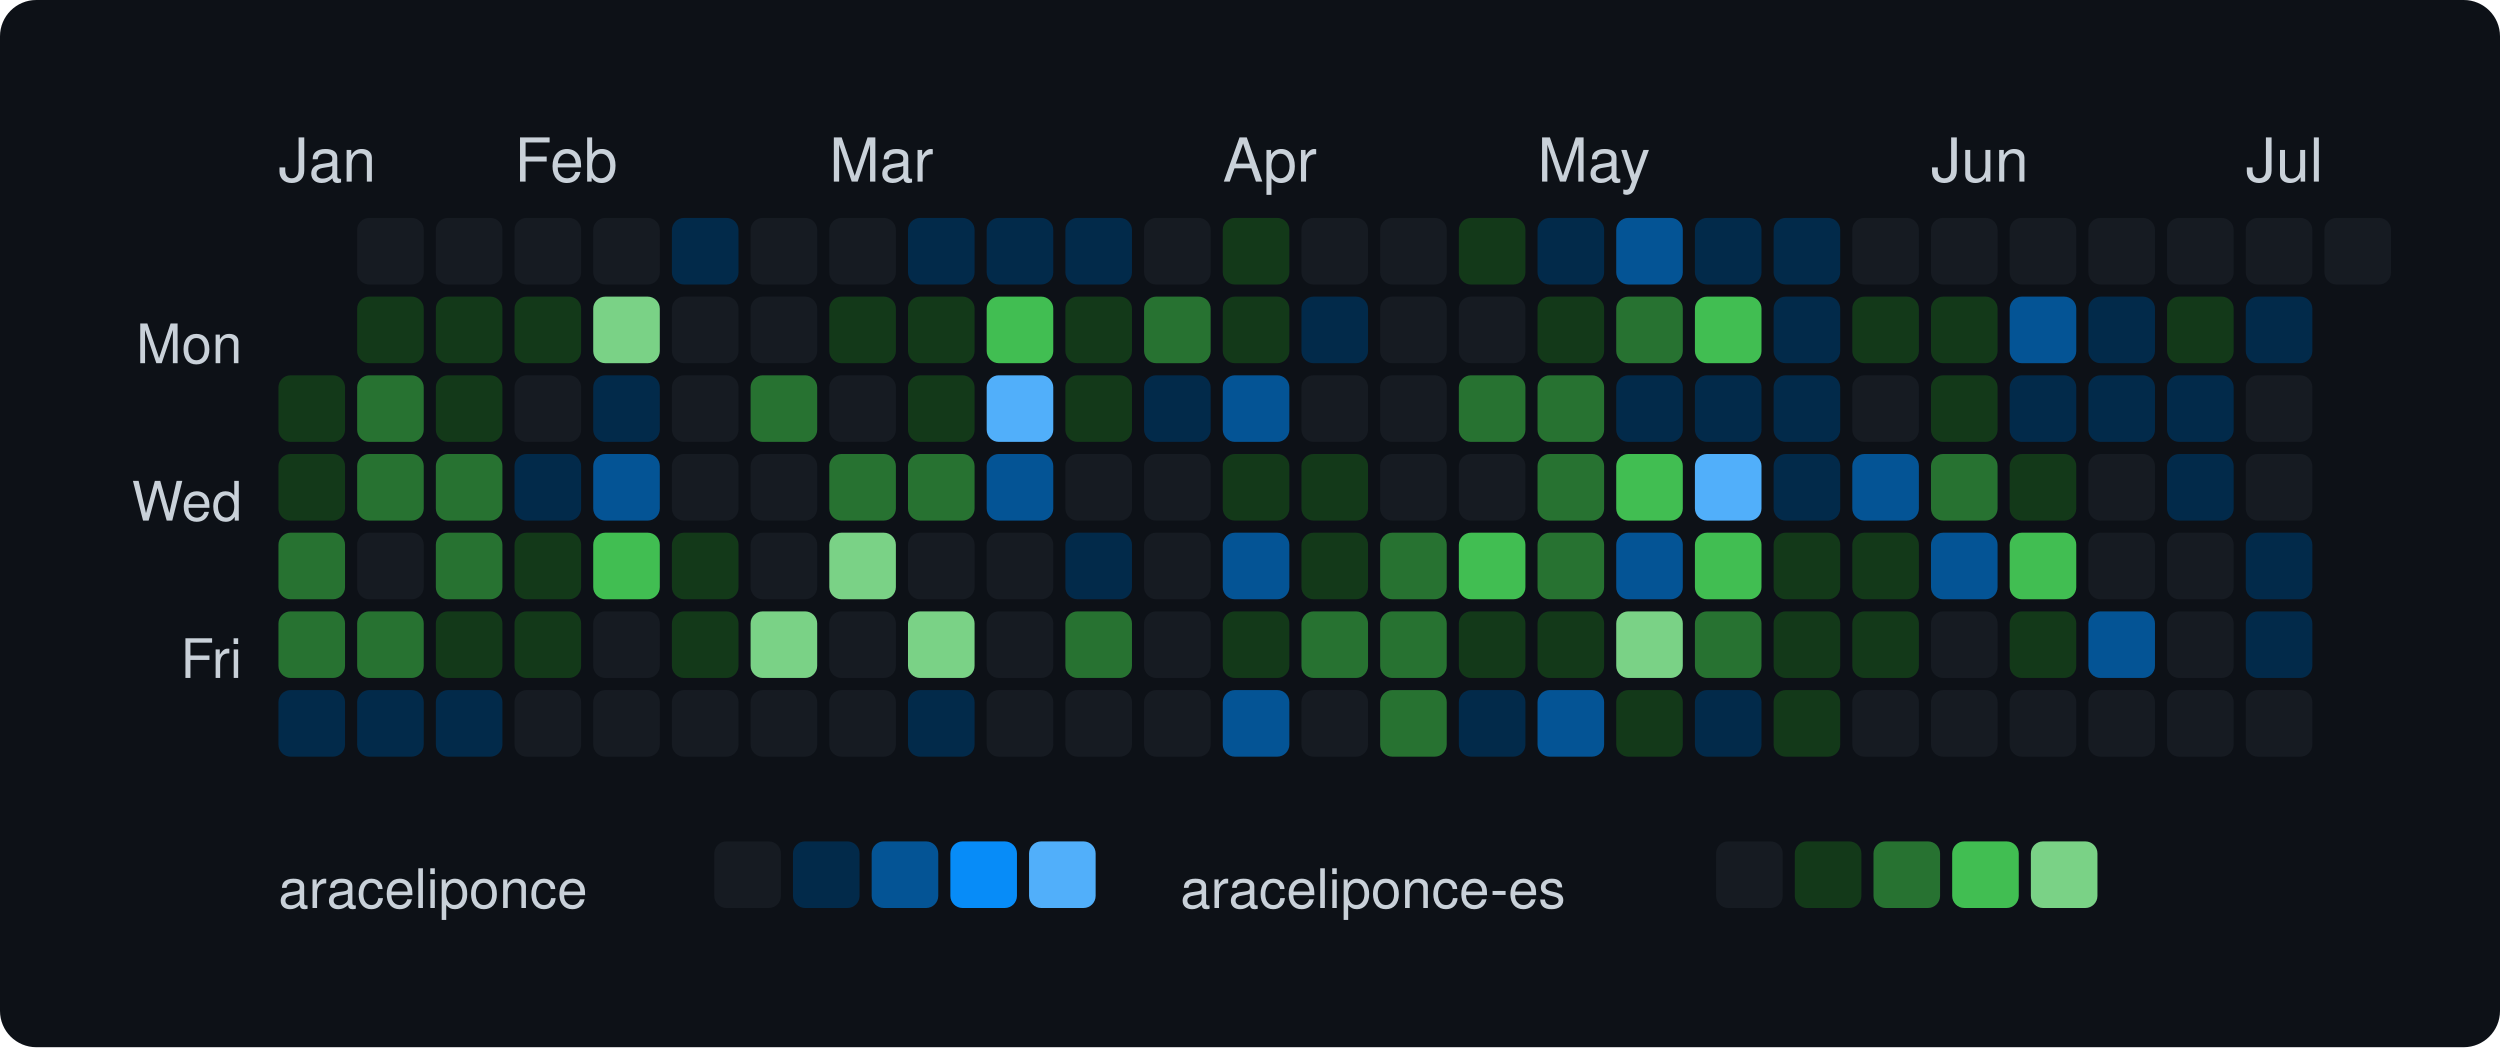
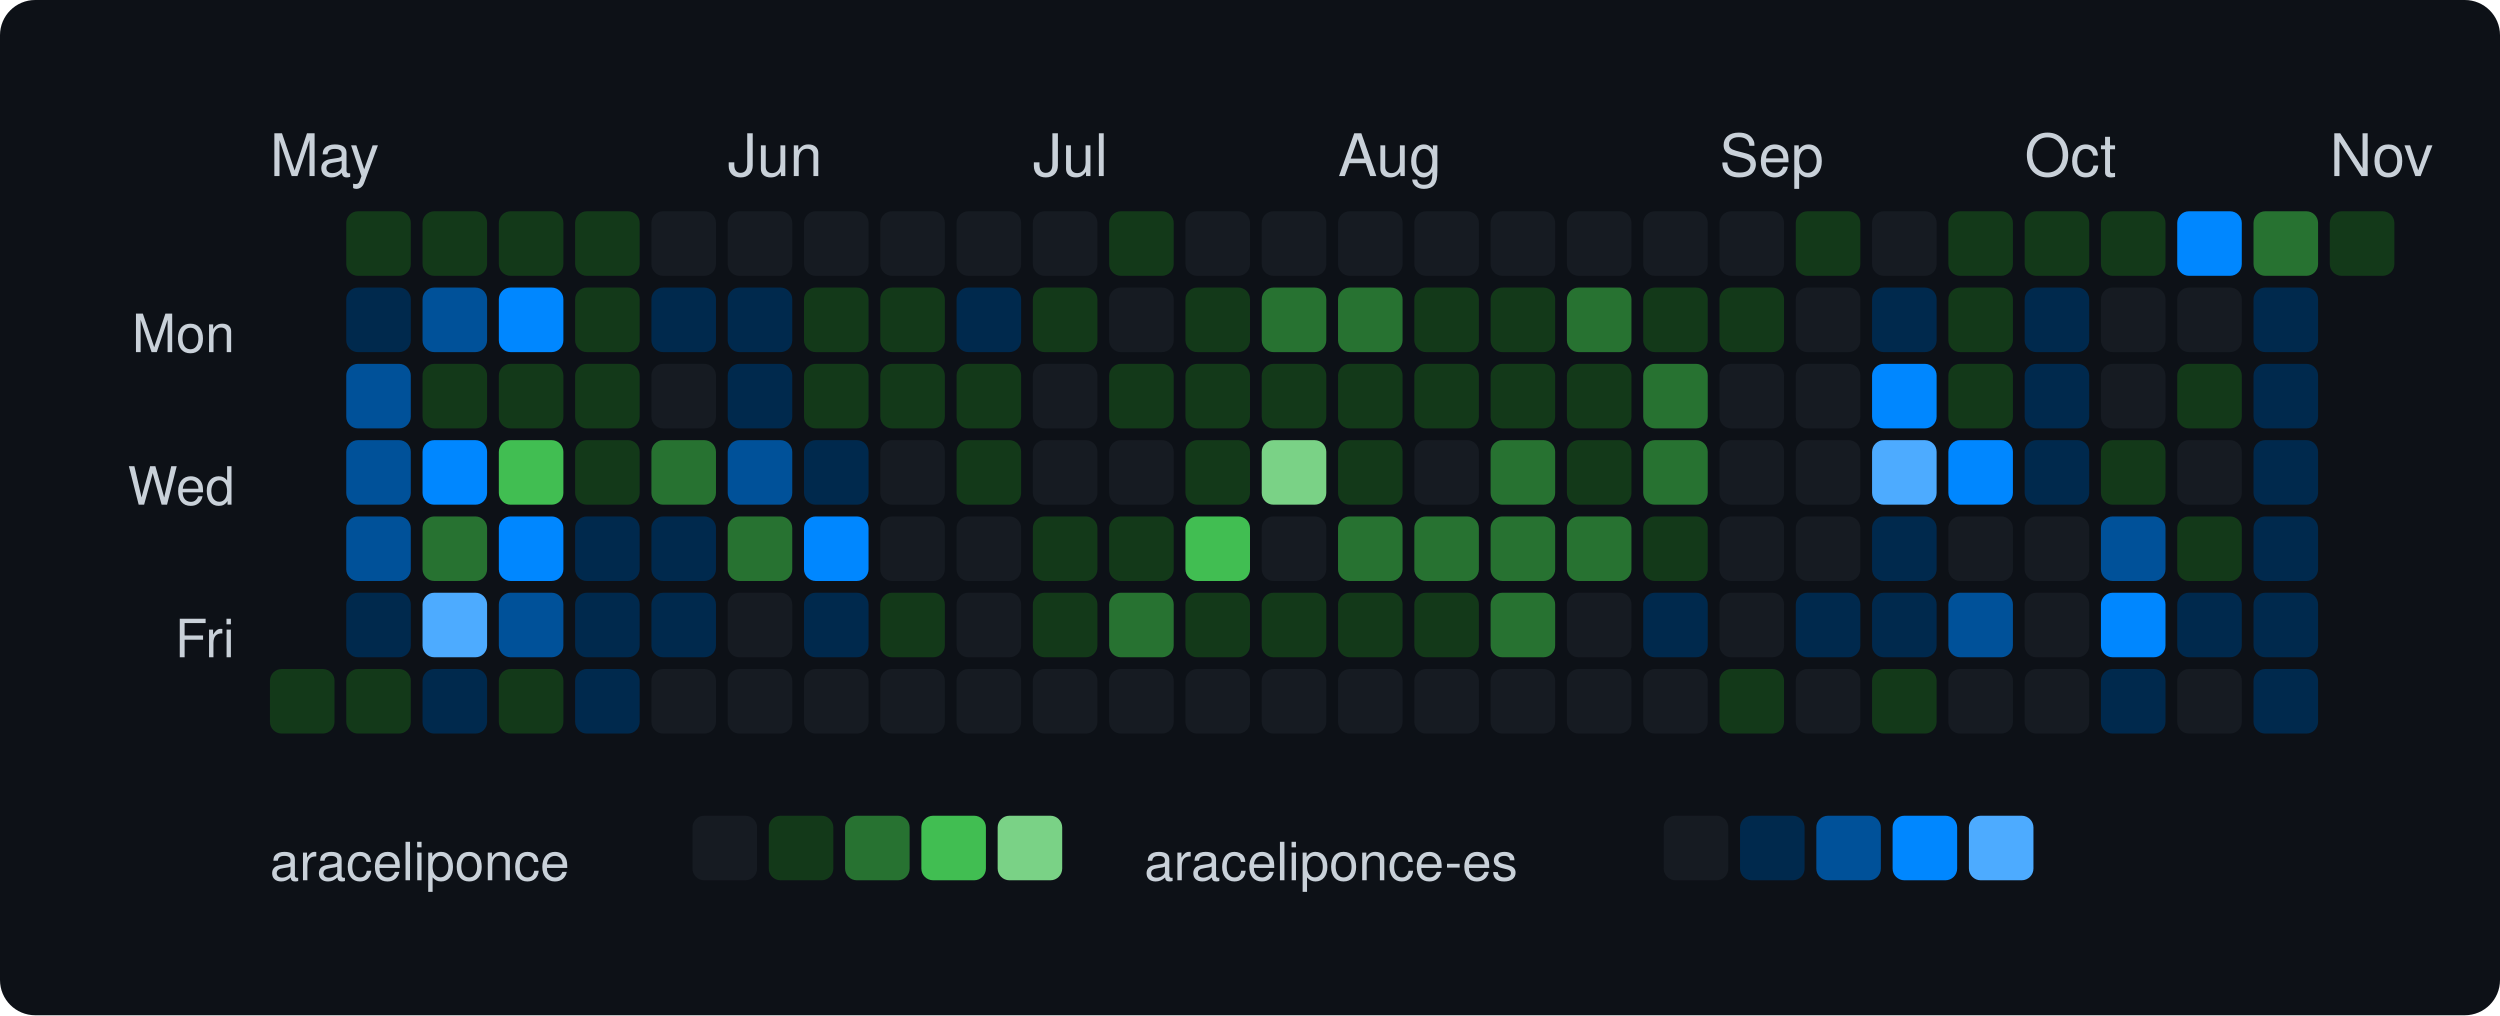
- <svg xmlns="http://www.w3.org/2000/svg" width="413" height="173" viewBox="0 0 413 173">
-   <rect width="413" height="173" fill="#0d1117" rx="6" ry="6" />
-   <text x="46" y="30" fill="#c9d1d9" font-size="10" font-family="-apple-system,BlinkMacSystemFont,'Segoe UI',Helvetica,Arial,sans-serif">Jan</text>
-   <text x="85" y="30" fill="#c9d1d9" font-size="10" font-family="-apple-system,BlinkMacSystemFont,'Segoe UI',Helvetica,Arial,sans-serif">Feb</text>
-   <text x="137" y="30" fill="#c9d1d9" font-size="10" font-family="-apple-system,BlinkMacSystemFont,'Segoe UI',Helvetica,Arial,sans-serif">Mar</text>
-   <text x="202" y="30" fill="#c9d1d9" font-size="10" font-family="-apple-system,BlinkMacSystemFont,'Segoe UI',Helvetica,Arial,sans-serif">Apr</text>
-   <text x="254" y="30" fill="#c9d1d9" font-size="10" font-family="-apple-system,BlinkMacSystemFont,'Segoe UI',Helvetica,Arial,sans-serif">May</text>
-   <text x="319" y="30" fill="#c9d1d9" font-size="10" font-family="-apple-system,BlinkMacSystemFont,'Segoe UI',Helvetica,Arial,sans-serif">Jun</text>
-   <text x="371" y="30" fill="#c9d1d9" font-size="10" font-family="-apple-system,BlinkMacSystemFont,'Segoe UI',Helvetica,Arial,sans-serif">Jul</text>
+ <svg xmlns="http://www.w3.org/2000/svg" width="426" height="173" viewBox="0 0 426 173">
+   <rect width="426" height="173" fill="#0d1117" rx="6" ry="6" />
+   <text x="46" y="30" fill="#c9d1d9" font-size="10" font-family="-apple-system,BlinkMacSystemFont,'Segoe UI',Helvetica,Arial,sans-serif">May</text>
+   <text x="124" y="30" fill="#c9d1d9" font-size="10" font-family="-apple-system,BlinkMacSystemFont,'Segoe UI',Helvetica,Arial,sans-serif">Jun</text>
+   <text x="176" y="30" fill="#c9d1d9" font-size="10" font-family="-apple-system,BlinkMacSystemFont,'Segoe UI',Helvetica,Arial,sans-serif">Jul</text>
+   <text x="228" y="30" fill="#c9d1d9" font-size="10" font-family="-apple-system,BlinkMacSystemFont,'Segoe UI',Helvetica,Arial,sans-serif">Aug</text>
+   <text x="293" y="30" fill="#c9d1d9" font-size="10" font-family="-apple-system,BlinkMacSystemFont,'Segoe UI',Helvetica,Arial,sans-serif">Sep</text>
+   <text x="345" y="30" fill="#c9d1d9" font-size="10" font-family="-apple-system,BlinkMacSystemFont,'Segoe UI',Helvetica,Arial,sans-serif">Oct</text>
+   <text x="397" y="30" fill="#c9d1d9" font-size="10" font-family="-apple-system,BlinkMacSystemFont,'Segoe UI',Helvetica,Arial,sans-serif">Nov</text>
  <text x="40" y="60" text-anchor="end" fill="#c9d1d9" font-size="9" font-family="-apple-system,BlinkMacSystemFont,'Segoe UI',Helvetica,Arial,sans-serif">Mon</text>
  <text x="40" y="86" text-anchor="end" fill="#c9d1d9" font-size="9" font-family="-apple-system,BlinkMacSystemFont,'Segoe UI',Helvetica,Arial,sans-serif">Wed</text>
  <text x="40" y="112" text-anchor="end" fill="#c9d1d9" font-size="9" font-family="-apple-system,BlinkMacSystemFont,'Segoe UI',Helvetica,Arial,sans-serif">Fri</text>
-   <rect x="46" y="62" width="11" height="11" rx="2" ry="2" fill="#133919" data-date="2026-01-13" data-count="3" />
-   <rect x="46" y="75" width="11" height="11" rx="2" ry="2" fill="#133919" data-date="2026-01-14" data-count="3" />
-   <rect x="46" y="88" width="11" height="11" rx="2" ry="2" fill="#277231" data-date="2026-01-15" data-count="7" />
-   <rect x="46" y="101" width="11" height="11" rx="2" ry="2" fill="#277231" data-date="2026-01-16" data-count="6" />
-   <rect x="46" y="114" width="11" height="11" rx="2" ry="2" fill="#022a4a" data-date="2026-01-17" data-count="1" />
-   <rect x="59" y="36" width="11" height="11" rx="2" ry="2" fill="#161b22" data-date="2026-01-18" data-count="0" />
-   <rect x="59" y="49" width="11" height="11" rx="2" ry="2" fill="#133919" data-date="2026-01-19" data-count="3" />
-   <rect x="59" y="62" width="11" height="11" rx="2" ry="2" fill="#277231" data-date="2026-01-20" data-count="6" />
-   <rect x="59" y="75" width="11" height="11" rx="2" ry="2" fill="#277231" data-date="2026-01-21" data-count="6" />
-   <rect x="59" y="88" width="11" height="11" rx="2" ry="2" fill="#161b22" data-date="2026-01-22" data-count="0" />
-   <rect x="59" y="101" width="11" height="11" rx="2" ry="2" fill="#277231" data-date="2026-01-23" data-count="6" />
-   <rect x="59" y="114" width="11" height="11" rx="2" ry="2" fill="#022a4a" data-date="2026-01-24" data-count="1" />
-   <rect x="72" y="36" width="11" height="11" rx="2" ry="2" fill="#161b22" data-date="2026-01-25" data-count="0" />
-   <rect x="72" y="49" width="11" height="11" rx="2" ry="2" fill="#133919" data-date="2026-01-26" data-count="3" />
-   <rect x="72" y="62" width="11" height="11" rx="2" ry="2" fill="#133919" data-date="2026-01-27" data-count="3" />
-   <rect x="72" y="75" width="11" height="11" rx="2" ry="2" fill="#277231" data-date="2026-01-28" data-count="4" />
-   <rect x="72" y="88" width="11" height="11" rx="2" ry="2" fill="#277231" data-date="2026-01-29" data-count="6" />
-   <rect x="72" y="101" width="11" height="11" rx="2" ry="2" fill="#133919" data-date="2026-01-30" data-count="2" />
-   <rect x="72" y="114" width="11" height="11" rx="2" ry="2" fill="#022a4a" data-date="2026-01-31" data-count="4" />
-   <rect x="85" y="36" width="11" height="11" rx="2" ry="2" fill="#161b22" data-date="2026-02-01" data-count="0" />
-   <rect x="85" y="49" width="11" height="11" rx="2" ry="2" fill="#133919" data-date="2026-02-02" data-count="1" />
-   <rect x="85" y="62" width="11" height="11" rx="2" ry="2" fill="#161b22" data-date="2026-02-03" data-count="0" />
-   <rect x="85" y="75" width="11" height="11" rx="2" ry="2" fill="#022a4a" data-date="2026-02-04" data-count="2" />
-   <rect x="85" y="88" width="11" height="11" rx="2" ry="2" fill="#133919" data-date="2026-02-05" data-count="3" />
-   <rect x="85" y="101" width="11" height="11" rx="2" ry="2" fill="#133919" data-date="2026-02-06" data-count="3" />
-   <rect x="85" y="114" width="11" height="11" rx="2" ry="2" fill="#161b22" data-date="2026-02-07" data-count="0" />
-   <rect x="98" y="36" width="11" height="11" rx="2" ry="2" fill="#161b22" data-date="2026-02-08" data-count="0" />
-   <rect x="98" y="49" width="11" height="11" rx="2" ry="2" fill="#7ad286" data-date="2026-02-09" data-count="12" />
-   <rect x="98" y="62" width="11" height="11" rx="2" ry="2" fill="#022a4a" data-date="2026-02-10" data-count="7" />
-   <rect x="98" y="75" width="11" height="11" rx="2" ry="2" fill="#045495" data-date="2026-02-11" data-count="8" />
-   <rect x="98" y="88" width="11" height="11" rx="2" ry="2" fill="#41be52" data-date="2026-02-12" data-count="11" />
-   <rect x="98" y="101" width="11" height="11" rx="2" ry="2" fill="#161b22" data-date="2026-02-13" data-count="0" />
-   <rect x="98" y="114" width="11" height="11" rx="2" ry="2" fill="#161b22" data-date="2026-02-14" data-count="0" />
-   <rect x="111" y="36" width="11" height="11" rx="2" ry="2" fill="#022a4a" data-date="2026-02-15" data-count="3" />
-   <rect x="111" y="49" width="11" height="11" rx="2" ry="2" fill="#161b22" data-date="2026-02-16" data-count="0" />
-   <rect x="111" y="62" width="11" height="11" rx="2" ry="2" fill="#161b22" data-date="2026-02-17" data-count="0" />
-   <rect x="111" y="75" width="11" height="11" rx="2" ry="2" fill="#161b22" data-date="2026-02-18" data-count="0" />
-   <rect x="111" y="88" width="11" height="11" rx="2" ry="2" fill="#133919" data-date="2026-02-19" data-count="3" />
-   <rect x="111" y="101" width="11" height="11" rx="2" ry="2" fill="#133919" data-date="2026-02-20" data-count="3" />
-   <rect x="111" y="114" width="11" height="11" rx="2" ry="2" fill="#161b22" data-date="2026-02-21" data-count="0" />
-   <rect x="124" y="36" width="11" height="11" rx="2" ry="2" fill="#161b22" data-date="2026-02-22" data-count="0" />
-   <rect x="124" y="49" width="11" height="11" rx="2" ry="2" fill="#161b22" data-date="2026-02-23" data-count="0" />
-   <rect x="124" y="62" width="11" height="11" rx="2" ry="2" fill="#277231" data-date="2026-02-24" data-count="6" />
-   <rect x="124" y="75" width="11" height="11" rx="2" ry="2" fill="#161b22" data-date="2026-02-25" data-count="0" />
-   <rect x="124" y="88" width="11" height="11" rx="2" ry="2" fill="#161b22" data-date="2026-02-26" data-count="0" />
-   <rect x="124" y="101" width="11" height="11" rx="2" ry="2" fill="#7ad286" data-date="2026-02-27" data-count="12" />
-   <rect x="124" y="114" width="11" height="11" rx="2" ry="2" fill="#161b22" data-date="2026-02-28" data-count="0" />
-   <rect x="137" y="36" width="11" height="11" rx="2" ry="2" fill="#161b22" data-date="2026-03-01" data-count="0" />
-   <rect x="137" y="49" width="11" height="11" rx="2" ry="2" fill="#133919" data-date="2026-03-02" data-count="3" />
-   <rect x="137" y="62" width="11" height="11" rx="2" ry="2" fill="#161b22" data-date="2026-03-03" data-count="0" />
-   <rect x="137" y="75" width="11" height="11" rx="2" ry="2" fill="#277231" data-date="2026-03-04" data-count="6" />
-   <rect x="137" y="88" width="11" height="11" rx="2" ry="2" fill="#7ad286" data-date="2026-03-05" data-count="17" />
-   <rect x="137" y="101" width="11" height="11" rx="2" ry="2" fill="#161b22" data-date="2026-03-06" data-count="0" />
-   <rect x="137" y="114" width="11" height="11" rx="2" ry="2" fill="#161b22" data-date="2026-03-07" data-count="0" />
-   <rect x="150" y="36" width="11" height="11" rx="2" ry="2" fill="#022a4a" data-date="2026-03-08" data-count="3" />
-   <rect x="150" y="49" width="11" height="11" rx="2" ry="2" fill="#133919" data-date="2026-03-09" data-count="3" />
-   <rect x="150" y="62" width="11" height="11" rx="2" ry="2" fill="#133919" data-date="2026-03-10" data-count="5" />
-   <rect x="150" y="75" width="11" height="11" rx="2" ry="2" fill="#277231" data-date="2026-03-11" data-count="4" />
-   <rect x="150" y="88" width="11" height="11" rx="2" ry="2" fill="#161b22" data-date="2026-03-12" data-count="0" />
-   <rect x="150" y="101" width="11" height="11" rx="2" ry="2" fill="#7ad286" data-date="2026-03-13" data-count="10" />
-   <rect x="150" y="114" width="11" height="11" rx="2" ry="2" fill="#022a4a" data-date="2026-03-14" data-count="3" />
-   <rect x="163" y="36" width="11" height="11" rx="2" ry="2" fill="#022a4a" data-date="2026-03-15" data-count="4" />
-   <rect x="163" y="49" width="11" height="11" rx="2" ry="2" fill="#41be52" data-date="2026-03-16" data-count="10" />
-   <rect x="163" y="62" width="11" height="11" rx="2" ry="2" fill="#51affa" data-date="2026-03-17" data-count="25" />
-   <rect x="163" y="75" width="11" height="11" rx="2" ry="2" fill="#045495" data-date="2026-03-18" data-count="13" />
-   <rect x="163" y="88" width="11" height="11" rx="2" ry="2" fill="#161b22" data-date="2026-03-19" data-count="0" />
-   <rect x="163" y="101" width="11" height="11" rx="2" ry="2" fill="#161b22" data-date="2026-03-20" data-count="0" />
-   <rect x="163" y="114" width="11" height="11" rx="2" ry="2" fill="#161b22" data-date="2026-03-21" data-count="0" />
-   <rect x="176" y="36" width="11" height="11" rx="2" ry="2" fill="#022a4a" data-date="2026-03-22" data-count="3" />
-   <rect x="176" y="49" width="11" height="11" rx="2" ry="2" fill="#133919" data-date="2026-03-23" data-count="3" />
-   <rect x="176" y="62" width="11" height="11" rx="2" ry="2" fill="#133919" data-date="2026-03-24" data-count="3" />
-   <rect x="176" y="75" width="11" height="11" rx="2" ry="2" fill="#161b22" data-date="2026-03-25" data-count="0" />
-   <rect x="176" y="88" width="11" height="11" rx="2" ry="2" fill="#022a4a" data-date="2026-03-26" data-count="3" />
-   <rect x="176" y="101" width="11" height="11" rx="2" ry="2" fill="#277231" data-date="2026-03-27" data-count="4" />
-   <rect x="176" y="114" width="11" height="11" rx="2" ry="2" fill="#161b22" data-date="2026-03-28" data-count="0" />
-   <rect x="189" y="36" width="11" height="11" rx="2" ry="2" fill="#161b22" data-date="2026-03-29" data-count="0" />
-   <rect x="189" y="49" width="11" height="11" rx="2" ry="2" fill="#277231" data-date="2026-03-30" data-count="10" />
-   <rect x="189" y="62" width="11" height="11" rx="2" ry="2" fill="#022a4a" data-date="2026-03-31" data-count="3" />
-   <rect x="189" y="75" width="11" height="11" rx="2" ry="2" fill="#161b22" data-date="2026-04-01" data-count="0" />
-   <rect x="189" y="88" width="11" height="11" rx="2" ry="2" fill="#161b22" data-date="2026-04-02" data-count="0" />
-   <rect x="189" y="101" width="11" height="11" rx="2" ry="2" fill="#161b22" data-date="2026-04-03" data-count="0" />
-   <rect x="189" y="114" width="11" height="11" rx="2" ry="2" fill="#161b22" data-date="2026-04-04" data-count="0" />
-   <rect x="202" y="36" width="11" height="11" rx="2" ry="2" fill="#133919" data-date="2026-04-05" data-count="1" />
-   <rect x="202" y="49" width="11" height="11" rx="2" ry="2" fill="#133919" data-date="2026-04-06" data-count="1" />
-   <rect x="202" y="62" width="11" height="11" rx="2" ry="2" fill="#045495" data-date="2026-04-07" data-count="8" />
-   <rect x="202" y="75" width="11" height="11" rx="2" ry="2" fill="#133919" data-date="2026-04-08" data-count="5" />
-   <rect x="202" y="88" width="11" height="11" rx="2" ry="2" fill="#045495" data-date="2026-04-09" data-count="14" />
-   <rect x="202" y="101" width="11" height="11" rx="2" ry="2" fill="#133919" data-date="2026-04-10" data-count="3" />
-   <rect x="202" y="114" width="11" height="11" rx="2" ry="2" fill="#045495" data-date="2026-04-11" data-count="7" />
-   <rect x="215" y="36" width="11" height="11" rx="2" ry="2" fill="#161b22" data-date="2026-04-12" data-count="0" />
-   <rect x="215" y="49" width="11" height="11" rx="2" ry="2" fill="#022a4a" data-date="2026-04-13" data-count="4" />
-   <rect x="215" y="62" width="11" height="11" rx="2" ry="2" fill="#161b22" data-date="2026-04-14" data-count="0" />
-   <rect x="215" y="75" width="11" height="11" rx="2" ry="2" fill="#133919" data-date="2026-04-15" data-count="1" />
-   <rect x="215" y="88" width="11" height="11" rx="2" ry="2" fill="#133919" data-date="2026-04-16" data-count="2" />
-   <rect x="215" y="101" width="11" height="11" rx="2" ry="2" fill="#277231" data-date="2026-04-17" data-count="6" />
-   <rect x="215" y="114" width="11" height="11" rx="2" ry="2" fill="#161b22" data-date="2026-04-18" data-count="0" />
-   <rect x="228" y="36" width="11" height="11" rx="2" ry="2" fill="#161b22" data-date="2026-04-19" data-count="0" />
-   <rect x="228" y="49" width="11" height="11" rx="2" ry="2" fill="#161b22" data-date="2026-04-20" data-count="0" />
-   <rect x="228" y="62" width="11" height="11" rx="2" ry="2" fill="#161b22" data-date="2026-04-21" data-count="0" />
-   <rect x="228" y="75" width="11" height="11" rx="2" ry="2" fill="#161b22" data-date="2026-04-22" data-count="0" />
-   <rect x="228" y="88" width="11" height="11" rx="2" ry="2" fill="#277231" data-date="2026-04-23" data-count="5" />
-   <rect x="228" y="101" width="11" height="11" rx="2" ry="2" fill="#277231" data-date="2026-04-24" data-count="4" />
-   <rect x="228" y="114" width="11" height="11" rx="2" ry="2" fill="#277231" data-date="2026-04-25" data-count="10" />
-   <rect x="241" y="36" width="11" height="11" rx="2" ry="2" fill="#133919" data-date="2026-04-26" data-count="3" />
-   <rect x="241" y="49" width="11" height="11" rx="2" ry="2" fill="#161b22" data-date="2026-04-27" data-count="0" />
-   <rect x="241" y="62" width="11" height="11" rx="2" ry="2" fill="#277231" data-date="2026-04-28" data-count="6" />
-   <rect x="241" y="75" width="11" height="11" rx="2" ry="2" fill="#161b22" data-date="2026-04-29" data-count="0" />
-   <rect x="241" y="88" width="11" height="11" rx="2" ry="2" fill="#41be52" data-date="2026-04-30" data-count="7" />
-   <rect x="241" y="101" width="11" height="11" rx="2" ry="2" fill="#133919" data-date="2026-05-01" data-count="2" />
-   <rect x="241" y="114" width="11" height="11" rx="2" ry="2" fill="#022a4a" data-date="2026-05-02" data-count="1" />
-   <rect x="254" y="36" width="11" height="11" rx="2" ry="2" fill="#022a4a" data-date="2026-05-03" data-count="4" />
-   <rect x="254" y="49" width="11" height="11" rx="2" ry="2" fill="#133919" data-date="2026-05-04" data-count="3" />
-   <rect x="254" y="62" width="11" height="11" rx="2" ry="2" fill="#277231" data-date="2026-05-05" data-count="6" />
-   <rect x="254" y="75" width="11" height="11" rx="2" ry="2" fill="#277231" data-date="2026-05-06" data-count="6" />
-   <rect x="254" y="88" width="11" height="11" rx="2" ry="2" fill="#277231" data-date="2026-05-07" data-count="4" />
-   <rect x="254" y="101" width="11" height="11" rx="2" ry="2" fill="#133919" data-date="2026-05-08" data-count="3" />
-   <rect x="254" y="114" width="11" height="11" rx="2" ry="2" fill="#045495" data-date="2026-05-09" data-count="6" />
-   <rect x="267" y="36" width="11" height="11" rx="2" ry="2" fill="#045495" data-date="2026-05-10" data-count="6" />
-   <rect x="267" y="49" width="11" height="11" rx="2" ry="2" fill="#277231" data-date="2026-05-11" data-count="4" />
-   <rect x="267" y="62" width="11" height="11" rx="2" ry="2" fill="#022a4a" data-date="2026-05-12" data-count="3" />
-   <rect x="267" y="75" width="11" height="11" rx="2" ry="2" fill="#41be52" data-date="2026-05-13" data-count="15" />
-   <rect x="267" y="88" width="11" height="11" rx="2" ry="2" fill="#045495" data-date="2026-05-14" data-count="10" />
-   <rect x="267" y="101" width="11" height="11" rx="2" ry="2" fill="#7ad286" data-date="2026-05-15" data-count="12" />
-   <rect x="267" y="114" width="11" height="11" rx="2" ry="2" fill="#133919" data-date="2026-05-16" data-count="1" />
-   <rect x="280" y="36" width="11" height="11" rx="2" ry="2" fill="#022a4a" data-date="2026-05-17" data-count="2" />
-   <rect x="280" y="49" width="11" height="11" rx="2" ry="2" fill="#41be52" data-date="2026-05-18" data-count="9" />
-   <rect x="280" y="62" width="11" height="11" rx="2" ry="2" fill="#022a4a" data-date="2026-05-19" data-count="3" />
-   <rect x="280" y="75" width="11" height="11" rx="2" ry="2" fill="#51affa" data-date="2026-05-20" data-count="18" />
-   <rect x="280" y="88" width="11" height="11" rx="2" ry="2" fill="#41be52" data-date="2026-05-21" data-count="13" />
-   <rect x="280" y="101" width="11" height="11" rx="2" ry="2" fill="#277231" data-date="2026-05-22" data-count="5" />
-   <rect x="280" y="114" width="11" height="11" rx="2" ry="2" fill="#022a4a" data-date="2026-05-23" data-count="4" />
-   <rect x="293" y="36" width="11" height="11" rx="2" ry="2" fill="#022a4a" data-date="2026-05-24" data-count="4" />
-   <rect x="293" y="49" width="11" height="11" rx="2" ry="2" fill="#022a4a" data-date="2026-05-25" data-count="4" />
-   <rect x="293" y="62" width="11" height="11" rx="2" ry="2" fill="#022a4a" data-date="2026-05-26" data-count="4" />
-   <rect x="293" y="75" width="11" height="11" rx="2" ry="2" fill="#022a4a" data-date="2026-05-27" data-count="3" />
-   <rect x="293" y="88" width="11" height="11" rx="2" ry="2" fill="#133919" data-date="2026-05-28" data-count="2" />
-   <rect x="293" y="101" width="11" height="11" rx="2" ry="2" fill="#133919" data-date="2026-05-29" data-count="1" />
-   <rect x="293" y="114" width="11" height="11" rx="2" ry="2" fill="#133919" data-date="2026-05-30" data-count="3" />
-   <rect x="306" y="36" width="11" height="11" rx="2" ry="2" fill="#161b22" data-date="2026-05-31" data-count="0" />
-   <rect x="306" y="49" width="11" height="11" rx="2" ry="2" fill="#133919" data-date="2026-06-01" data-count="3" />
-   <rect x="306" y="62" width="11" height="11" rx="2" ry="2" fill="#161b22" data-date="2026-06-02" data-count="0" />
-   <rect x="306" y="75" width="11" height="11" rx="2" ry="2" fill="#045495" data-date="2026-06-03" data-count="11" />
-   <rect x="306" y="88" width="11" height="11" rx="2" ry="2" fill="#133919" data-date="2026-06-04" data-count="3" />
-   <rect x="306" y="101" width="11" height="11" rx="2" ry="2" fill="#133919" data-date="2026-06-05" data-count="1" />
-   <rect x="306" y="114" width="11" height="11" rx="2" ry="2" fill="#161b22" data-date="2026-06-06" data-count="0" />
-   <rect x="319" y="36" width="11" height="11" rx="2" ry="2" fill="#161b22" data-date="2026-06-07" data-count="0" />
-   <rect x="319" y="49" width="11" height="11" rx="2" ry="2" fill="#133919" data-date="2026-06-08" data-count="3" />
-   <rect x="319" y="62" width="11" height="11" rx="2" ry="2" fill="#133919" data-date="2026-06-09" data-count="2" />
-   <rect x="319" y="75" width="11" height="11" rx="2" ry="2" fill="#277231" data-date="2026-06-10" data-count="5" />
-   <rect x="319" y="88" width="11" height="11" rx="2" ry="2" fill="#045495" data-date="2026-06-11" data-count="8" />
-   <rect x="319" y="101" width="11" height="11" rx="2" ry="2" fill="#161b22" data-date="2026-06-12" data-count="0" />
-   <rect x="319" y="114" width="11" height="11" rx="2" ry="2" fill="#161b22" data-date="2026-06-13" data-count="0" />
-   <rect x="332" y="36" width="11" height="11" rx="2" ry="2" fill="#161b22" data-date="2026-06-14" data-count="0" />
-   <rect x="332" y="49" width="11" height="11" rx="2" ry="2" fill="#045495" data-date="2026-06-15" data-count="6" />
-   <rect x="332" y="62" width="11" height="11" rx="2" ry="2" fill="#022a4a" data-date="2026-06-16" data-count="1" />
-   <rect x="332" y="75" width="11" height="11" rx="2" ry="2" fill="#133919" data-date="2026-06-17" data-count="3" />
-   <rect x="332" y="88" width="11" height="11" rx="2" ry="2" fill="#41be52" data-date="2026-06-18" data-count="10" />
-   <rect x="332" y="101" width="11" height="11" rx="2" ry="2" fill="#133919" data-date="2026-06-19" data-count="1" />
-   <rect x="332" y="114" width="11" height="11" rx="2" ry="2" fill="#161b22" data-date="2026-06-20" data-count="0" />
-   <rect x="345" y="36" width="11" height="11" rx="2" ry="2" fill="#161b22" data-date="2026-06-21" data-count="0" />
-   <rect x="345" y="49" width="11" height="11" rx="2" ry="2" fill="#022a4a" data-date="2026-06-22" data-count="3" />
-   <rect x="345" y="62" width="11" height="11" rx="2" ry="2" fill="#022a4a" data-date="2026-06-23" data-count="2" />
-   <rect x="345" y="75" width="11" height="11" rx="2" ry="2" fill="#161b22" data-date="2026-06-24" data-count="0" />
-   <rect x="345" y="88" width="11" height="11" rx="2" ry="2" fill="#161b22" data-date="2026-06-25" data-count="0" />
-   <rect x="345" y="101" width="11" height="11" rx="2" ry="2" fill="#045495" data-date="2026-06-26" data-count="6" />
-   <rect x="345" y="114" width="11" height="11" rx="2" ry="2" fill="#161b22" data-date="2026-06-27" data-count="0" />
-   <rect x="358" y="36" width="11" height="11" rx="2" ry="2" fill="#161b22" data-date="2026-06-28" data-count="0" />
-   <rect x="358" y="49" width="11" height="11" rx="2" ry="2" fill="#133919" data-date="2026-06-29" data-count="4" />
-   <rect x="358" y="62" width="11" height="11" rx="2" ry="2" fill="#022a4a" data-date="2026-06-30" data-count="2" />
-   <rect x="358" y="75" width="11" height="11" rx="2" ry="2" fill="#022a4a" data-date="2026-07-01" data-count="1" />
-   <rect x="358" y="88" width="11" height="11" rx="2" ry="2" fill="#161b22" data-date="2026-07-02" data-count="0" />
-   <rect x="358" y="101" width="11" height="11" rx="2" ry="2" fill="#161b22" data-date="2026-07-03" data-count="0" />
-   <rect x="358" y="114" width="11" height="11" rx="2" ry="2" fill="#161b22" data-date="2026-07-04" data-count="0" />
-   <rect x="371" y="36" width="11" height="11" rx="2" ry="2" fill="#161b22" data-date="2026-07-05" data-count="0" />
-   <rect x="371" y="49" width="11" height="11" rx="2" ry="2" fill="#022a4a" data-date="2026-07-06" data-count="1" />
-   <rect x="371" y="62" width="11" height="11" rx="2" ry="2" fill="#161b22" data-date="2026-07-07" data-count="0" />
-   <rect x="371" y="75" width="11" height="11" rx="2" ry="2" fill="#161b22" data-date="2026-07-08" data-count="0" />
-   <rect x="371" y="88" width="11" height="11" rx="2" ry="2" fill="#022a4a" data-date="2026-07-09" data-count="6" />
-   <rect x="371" y="101" width="11" height="11" rx="2" ry="2" fill="#022a4a" data-date="2026-07-10" data-count="2" />
-   <rect x="371" y="114" width="11" height="11" rx="2" ry="2" fill="#161b22" data-date="2026-07-11" data-count="0" />
-   <rect x="384" y="36" width="11" height="11" rx="2" ry="2" fill="#161b22" data-date="2026-07-12" data-count="0" />
+   <rect x="46" y="114" width="11" height="11" rx="2" ry="2" fill="#133919" data-date="2026-05-02" data-count="1" />
+   <rect x="59" y="36" width="11" height="11" rx="2" ry="2" fill="#133919" data-date="2026-05-03" data-count="4" />
+   <rect x="59" y="49" width="11" height="11" rx="2" ry="2" fill="#00294d" data-date="2026-05-04" data-count="3" />
+   <rect x="59" y="62" width="11" height="11" rx="2" ry="2" fill="#005199" data-date="2026-05-05" data-count="6" />
+   <rect x="59" y="75" width="11" height="11" rx="2" ry="2" fill="#005199" data-date="2026-05-06" data-count="6" />
+   <rect x="59" y="88" width="11" height="11" rx="2" ry="2" fill="#005199" data-date="2026-05-07" data-count="4" />
+   <rect x="59" y="101" width="11" height="11" rx="2" ry="2" fill="#00294d" data-date="2026-05-08" data-count="3" />
+   <rect x="59" y="114" width="11" height="11" rx="2" ry="2" fill="#133919" data-date="2026-05-09" data-count="6" />
+   <rect x="72" y="36" width="11" height="11" rx="2" ry="2" fill="#133919" data-date="2026-05-10" data-count="6" />
+   <rect x="72" y="49" width="11" height="11" rx="2" ry="2" fill="#005199" data-date="2026-05-11" data-count="4" />
+   <rect x="72" y="62" width="11" height="11" rx="2" ry="2" fill="#133919" data-date="2026-05-12" data-count="3" />
+   <rect x="72" y="75" width="11" height="11" rx="2" ry="2" fill="#0087ff" data-date="2026-05-13" data-count="15" />
+   <rect x="72" y="88" width="11" height="11" rx="2" ry="2" fill="#277231" data-date="2026-05-14" data-count="10" />
+   <rect x="72" y="101" width="11" height="11" rx="2" ry="2" fill="#4dabff" data-date="2026-05-15" data-count="12" />
+   <rect x="72" y="114" width="11" height="11" rx="2" ry="2" fill="#00294d" data-date="2026-05-16" data-count="1" />
+   <rect x="85" y="36" width="11" height="11" rx="2" ry="2" fill="#133919" data-date="2026-05-17" data-count="2" />
+   <rect x="85" y="49" width="11" height="11" rx="2" ry="2" fill="#0087ff" data-date="2026-05-18" data-count="9" />
+   <rect x="85" y="62" width="11" height="11" rx="2" ry="2" fill="#133919" data-date="2026-05-19" data-count="3" />
+   <rect x="85" y="75" width="11" height="11" rx="2" ry="2" fill="#41be52" data-date="2026-05-20" data-count="18" />
+   <rect x="85" y="88" width="11" height="11" rx="2" ry="2" fill="#0087ff" data-date="2026-05-21" data-count="13" />
+   <rect x="85" y="101" width="11" height="11" rx="2" ry="2" fill="#005199" data-date="2026-05-22" data-count="5" />
+   <rect x="85" y="114" width="11" height="11" rx="2" ry="2" fill="#133919" data-date="2026-05-23" data-count="4" />
+   <rect x="98" y="36" width="11" height="11" rx="2" ry="2" fill="#133919" data-date="2026-05-24" data-count="4" />
+   <rect x="98" y="49" width="11" height="11" rx="2" ry="2" fill="#133919" data-date="2026-05-25" data-count="4" />
+   <rect x="98" y="62" width="11" height="11" rx="2" ry="2" fill="#133919" data-date="2026-05-26" data-count="4" />
+   <rect x="98" y="75" width="11" height="11" rx="2" ry="2" fill="#133919" data-date="2026-05-27" data-count="3" />
+   <rect x="98" y="88" width="11" height="11" rx="2" ry="2" fill="#00294d" data-date="2026-05-28" data-count="2" />
+   <rect x="98" y="101" width="11" height="11" rx="2" ry="2" fill="#00294d" data-date="2026-05-29" data-count="1" />
+   <rect x="98" y="114" width="11" height="11" rx="2" ry="2" fill="#00294d" data-date="2026-05-30" data-count="3" />
+   <rect x="111" y="36" width="11" height="11" rx="2" ry="2" fill="#161b22" data-date="2026-05-31" data-count="0" />
+   <rect x="111" y="49" width="11" height="11" rx="2" ry="2" fill="#00294d" data-date="2026-06-01" data-count="3" />
+   <rect x="111" y="62" width="11" height="11" rx="2" ry="2" fill="#161b22" data-date="2026-06-02" data-count="0" />
+   <rect x="111" y="75" width="11" height="11" rx="2" ry="2" fill="#277231" data-date="2026-06-03" data-count="11" />
+   <rect x="111" y="88" width="11" height="11" rx="2" ry="2" fill="#00294d" data-date="2026-06-04" data-count="3" />
+   <rect x="111" y="101" width="11" height="11" rx="2" ry="2" fill="#00294d" data-date="2026-06-05" data-count="1" />
+   <rect x="111" y="114" width="11" height="11" rx="2" ry="2" fill="#161b22" data-date="2026-06-06" data-count="0" />
+   <rect x="124" y="36" width="11" height="11" rx="2" ry="2" fill="#161b22" data-date="2026-06-07" data-count="0" />
+   <rect x="124" y="49" width="11" height="11" rx="2" ry="2" fill="#00294d" data-date="2026-06-08" data-count="3" />
+   <rect x="124" y="62" width="11" height="11" rx="2" ry="2" fill="#00294d" data-date="2026-06-09" data-count="2" />
+   <rect x="124" y="75" width="11" height="11" rx="2" ry="2" fill="#005199" data-date="2026-06-10" data-count="5" />
+   <rect x="124" y="88" width="11" height="11" rx="2" ry="2" fill="#277231" data-date="2026-06-11" data-count="8" />
+   <rect x="124" y="101" width="11" height="11" rx="2" ry="2" fill="#161b22" data-date="2026-06-12" data-count="0" />
+   <rect x="124" y="114" width="11" height="11" rx="2" ry="2" fill="#161b22" data-date="2026-06-13" data-count="0" />
+   <rect x="137" y="36" width="11" height="11" rx="2" ry="2" fill="#161b22" data-date="2026-06-14" data-count="0" />
+   <rect x="137" y="49" width="11" height="11" rx="2" ry="2" fill="#133919" data-date="2026-06-15" data-count="6" />
+   <rect x="137" y="62" width="11" height="11" rx="2" ry="2" fill="#133919" data-date="2026-06-16" data-count="1" />
+   <rect x="137" y="75" width="11" height="11" rx="2" ry="2" fill="#00294d" data-date="2026-06-17" data-count="3" />
+   <rect x="137" y="88" width="11" height="11" rx="2" ry="2" fill="#0087ff" data-date="2026-06-18" data-count="10" />
+   <rect x="137" y="101" width="11" height="11" rx="2" ry="2" fill="#00294d" data-date="2026-06-19" data-count="1" />
+   <rect x="137" y="114" width="11" height="11" rx="2" ry="2" fill="#161b22" data-date="2026-06-20" data-count="0" />
+   <rect x="150" y="36" width="11" height="11" rx="2" ry="2" fill="#161b22" data-date="2026-06-21" data-count="0" />
+   <rect x="150" y="49" width="11" height="11" rx="2" ry="2" fill="#133919" data-date="2026-06-22" data-count="3" />
+   <rect x="150" y="62" width="11" height="11" rx="2" ry="2" fill="#133919" data-date="2026-06-23" data-count="2" />
+   <rect x="150" y="75" width="11" height="11" rx="2" ry="2" fill="#161b22" data-date="2026-06-24" data-count="0" />
+   <rect x="150" y="88" width="11" height="11" rx="2" ry="2" fill="#161b22" data-date="2026-06-25" data-count="0" />
+   <rect x="150" y="101" width="11" height="11" rx="2" ry="2" fill="#133919" data-date="2026-06-26" data-count="6" />
+   <rect x="150" y="114" width="11" height="11" rx="2" ry="2" fill="#161b22" data-date="2026-06-27" data-count="0" />
+   <rect x="163" y="36" width="11" height="11" rx="2" ry="2" fill="#161b22" data-date="2026-06-28" data-count="0" />
+   <rect x="163" y="49" width="11" height="11" rx="2" ry="2" fill="#00294d" data-date="2026-06-29" data-count="4" />
+   <rect x="163" y="62" width="11" height="11" rx="2" ry="2" fill="#133919" data-date="2026-06-30" data-count="2" />
+   <rect x="163" y="75" width="11" height="11" rx="2" ry="2" fill="#133919" data-date="2026-07-01" data-count="1" />
+   <rect x="163" y="88" width="11" height="11" rx="2" ry="2" fill="#161b22" data-date="2026-07-02" data-count="0" />
+   <rect x="163" y="101" width="11" height="11" rx="2" ry="2" fill="#161b22" data-date="2026-07-03" data-count="0" />
+   <rect x="163" y="114" width="11" height="11" rx="2" ry="2" fill="#161b22" data-date="2026-07-04" data-count="0" />
+   <rect x="176" y="36" width="11" height="11" rx="2" ry="2" fill="#161b22" data-date="2026-07-05" data-count="0" />
+   <rect x="176" y="49" width="11" height="11" rx="2" ry="2" fill="#133919" data-date="2026-07-06" data-count="1" />
+   <rect x="176" y="62" width="11" height="11" rx="2" ry="2" fill="#161b22" data-date="2026-07-07" data-count="0" />
+   <rect x="176" y="75" width="11" height="11" rx="2" ry="2" fill="#161b22" data-date="2026-07-08" data-count="0" />
+   <rect x="176" y="88" width="11" height="11" rx="2" ry="2" fill="#133919" data-date="2026-07-09" data-count="5" />
+   <rect x="176" y="101" width="11" height="11" rx="2" ry="2" fill="#133919" data-date="2026-07-10" data-count="2" />
+   <rect x="176" y="114" width="11" height="11" rx="2" ry="2" fill="#161b22" data-date="2026-07-11" data-count="0" />
+   <rect x="189" y="36" width="11" height="11" rx="2" ry="2" fill="#133919" data-date="2026-07-12" data-count="2" />
+   <rect x="189" y="49" width="11" height="11" rx="2" ry="2" fill="#161b22" data-date="2026-07-13" data-count="0" />
+   <rect x="189" y="62" width="11" height="11" rx="2" ry="2" fill="#133919" data-date="2026-07-14" data-count="4" />
+   <rect x="189" y="75" width="11" height="11" rx="2" ry="2" fill="#161b22" data-date="2026-07-15" data-count="0" />
+   <rect x="189" y="88" width="11" height="11" rx="2" ry="2" fill="#133919" data-date="2026-07-16" data-count="3" />
+   <rect x="189" y="101" width="11" height="11" rx="2" ry="2" fill="#277231" data-date="2026-07-17" data-count="10" />
+   <rect x="189" y="114" width="11" height="11" rx="2" ry="2" fill="#161b22" data-date="2026-07-18" data-count="0" />
+   <rect x="202" y="36" width="11" height="11" rx="2" ry="2" fill="#161b22" data-date="2026-07-19" data-count="0" />
+   <rect x="202" y="49" width="11" height="11" rx="2" ry="2" fill="#133919" data-date="2026-07-20" data-count="7" />
+   <rect x="202" y="62" width="11" height="11" rx="2" ry="2" fill="#133919" data-date="2026-07-21" data-count="3" />
+   <rect x="202" y="75" width="11" height="11" rx="2" ry="2" fill="#133919" data-date="2026-07-22" data-count="4" />
+   <rect x="202" y="88" width="11" height="11" rx="2" ry="2" fill="#41be52" data-date="2026-07-23" data-count="16" />
+   <rect x="202" y="101" width="11" height="11" rx="2" ry="2" fill="#133919" data-date="2026-07-24" data-count="7" />
+   <rect x="202" y="114" width="11" height="11" rx="2" ry="2" fill="#161b22" data-date="2026-07-25" data-count="0" />
+   <rect x="215" y="36" width="11" height="11" rx="2" ry="2" fill="#161b22" data-date="2026-07-26" data-count="0" />
+   <rect x="215" y="49" width="11" height="11" rx="2" ry="2" fill="#277231" data-date="2026-07-27" data-count="9" />
+   <rect x="215" y="62" width="11" height="11" rx="2" ry="2" fill="#133919" data-date="2026-07-28" data-count="4" />
+   <rect x="215" y="75" width="11" height="11" rx="2" ry="2" fill="#7ad286" data-date="2026-07-29" data-count="29" />
+   <rect x="215" y="88" width="11" height="11" rx="2" ry="2" fill="#161b22" data-date="2026-07-30" data-count="0" />
+   <rect x="215" y="101" width="11" height="11" rx="2" ry="2" fill="#133919" data-date="2026-07-31" data-count="1" />
+   <rect x="215" y="114" width="11" height="11" rx="2" ry="2" fill="#161b22" data-date="2026-08-01" data-count="0" />
+   <rect x="228" y="36" width="11" height="11" rx="2" ry="2" fill="#161b22" data-date="2026-08-02" data-count="0" />
+   <rect x="228" y="49" width="11" height="11" rx="2" ry="2" fill="#277231" data-date="2026-08-03" data-count="12" />
+   <rect x="228" y="62" width="11" height="11" rx="2" ry="2" fill="#133919" data-date="2026-08-04" data-count="6" />
+   <rect x="228" y="75" width="11" height="11" rx="2" ry="2" fill="#133919" data-date="2026-08-05" data-count="1" />
+   <rect x="228" y="88" width="11" height="11" rx="2" ry="2" fill="#277231" data-date="2026-08-06" data-count="10" />
+   <rect x="228" y="101" width="11" height="11" rx="2" ry="2" fill="#133919" data-date="2026-08-07" data-count="5" />
+   <rect x="228" y="114" width="11" height="11" rx="2" ry="2" fill="#161b22" data-date="2026-08-08" data-count="0" />
+   <rect x="241" y="36" width="11" height="11" rx="2" ry="2" fill="#161b22" data-date="2026-08-09" data-count="0" />
+   <rect x="241" y="49" width="11" height="11" rx="2" ry="2" fill="#133919" data-date="2026-08-10" data-count="6" />
+   <rect x="241" y="62" width="11" height="11" rx="2" ry="2" fill="#133919" data-date="2026-08-11" data-count="3" />
+   <rect x="241" y="75" width="11" height="11" rx="2" ry="2" fill="#161b22" data-date="2026-08-12" data-count="0" />
+   <rect x="241" y="88" width="11" height="11" rx="2" ry="2" fill="#277231" data-date="2026-08-13" data-count="14" />
+   <rect x="241" y="101" width="11" height="11" rx="2" ry="2" fill="#133919" data-date="2026-08-14" data-count="3" />
+   <rect x="241" y="114" width="11" height="11" rx="2" ry="2" fill="#161b22" data-date="2026-08-15" data-count="0" />
+   <rect x="254" y="36" width="11" height="11" rx="2" ry="2" fill="#161b22" data-date="2026-08-16" data-count="0" />
+   <rect x="254" y="49" width="11" height="11" rx="2" ry="2" fill="#133919" data-date="2026-08-17" data-count="1" />
+   <rect x="254" y="62" width="11" height="11" rx="2" ry="2" fill="#133919" data-date="2026-08-18" data-count="2" />
+   <rect x="254" y="75" width="11" height="11" rx="2" ry="2" fill="#277231" data-date="2026-08-19" data-count="10" />
+   <rect x="254" y="88" width="11" height="11" rx="2" ry="2" fill="#277231" data-date="2026-08-20" data-count="10" />
+   <rect x="254" y="101" width="11" height="11" rx="2" ry="2" fill="#277231" data-date="2026-08-21" data-count="8" />
+   <rect x="254" y="114" width="11" height="11" rx="2" ry="2" fill="#161b22" data-date="2026-08-22" data-count="0" />
+   <rect x="267" y="36" width="11" height="11" rx="2" ry="2" fill="#161b22" data-date="2026-08-23" data-count="0" />
+   <rect x="267" y="49" width="11" height="11" rx="2" ry="2" fill="#277231" data-date="2026-08-24" data-count="14" />
+   <rect x="267" y="62" width="11" height="11" rx="2" ry="2" fill="#133919" data-date="2026-08-25" data-count="4" />
+   <rect x="267" y="75" width="11" height="11" rx="2" ry="2" fill="#133919" data-date="2026-08-26" data-count="4" />
+   <rect x="267" y="88" width="11" height="11" rx="2" ry="2" fill="#277231" data-date="2026-08-27" data-count="9" />
+   <rect x="267" y="101" width="11" height="11" rx="2" ry="2" fill="#161b22" data-date="2026-08-28" data-count="0" />
+   <rect x="267" y="114" width="11" height="11" rx="2" ry="2" fill="#161b22" data-date="2026-08-29" data-count="0" />
+   <rect x="280" y="36" width="11" height="11" rx="2" ry="2" fill="#161b22" data-date="2026-08-30" data-count="0" />
+   <rect x="280" y="49" width="11" height="11" rx="2" ry="2" fill="#133919" data-date="2026-08-31" data-count="5" />
+   <rect x="280" y="62" width="11" height="11" rx="2" ry="2" fill="#277231" data-date="2026-09-01" data-count="22" />
+   <rect x="280" y="75" width="11" height="11" rx="2" ry="2" fill="#277231" data-date="2026-09-02" data-count="19" />
+   <rect x="280" y="88" width="11" height="11" rx="2" ry="2" fill="#133919" data-date="2026-09-03" data-count="2" />
+   <rect x="280" y="101" width="11" height="11" rx="2" ry="2" fill="#00294d" data-date="2026-09-04" data-count="2" />
+   <rect x="280" y="114" width="11" height="11" rx="2" ry="2" fill="#161b22" data-date="2026-09-05" data-count="0" />
+   <rect x="293" y="36" width="11" height="11" rx="2" ry="2" fill="#161b22" data-date="2026-09-06" data-count="0" />
+   <rect x="293" y="49" width="11" height="11" rx="2" ry="2" fill="#133919" data-date="2026-09-07" data-count="2" />
+   <rect x="293" y="62" width="11" height="11" rx="2" ry="2" fill="#161b22" data-date="2026-09-08" data-count="0" />
+   <rect x="293" y="75" width="11" height="11" rx="2" ry="2" fill="#161b22" data-date="2026-09-09" data-count="0" />
+   <rect x="293" y="88" width="11" height="11" rx="2" ry="2" fill="#161b22" data-date="2026-09-10" data-count="0" />
+   <rect x="293" y="101" width="11" height="11" rx="2" ry="2" fill="#161b22" data-date="2026-09-11" data-count="0" />
+   <rect x="293" y="114" width="11" height="11" rx="2" ry="2" fill="#133919" data-date="2026-09-12" data-count="4" />
+   <rect x="306" y="36" width="11" height="11" rx="2" ry="2" fill="#133919" data-date="2026-09-13" data-count="3" />
+   <rect x="306" y="49" width="11" height="11" rx="2" ry="2" fill="#161b22" data-date="2026-09-14" data-count="0" />
+   <rect x="306" y="62" width="11" height="11" rx="2" ry="2" fill="#161b22" data-date="2026-09-15" data-count="0" />
+   <rect x="306" y="75" width="11" height="11" rx="2" ry="2" fill="#161b22" data-date="2026-09-16" data-count="0" />
+   <rect x="306" y="88" width="11" height="11" rx="2" ry="2" fill="#161b22" data-date="2026-09-17" data-count="0" />
+   <rect x="306" y="101" width="11" height="11" rx="2" ry="2" fill="#00294d" data-date="2026-09-18" data-count="3" />
+   <rect x="306" y="114" width="11" height="11" rx="2" ry="2" fill="#161b22" data-date="2026-09-19" data-count="0" />
+   <rect x="319" y="36" width="11" height="11" rx="2" ry="2" fill="#161b22" data-date="2026-09-20" data-count="0" />
+   <rect x="319" y="49" width="11" height="11" rx="2" ry="2" fill="#00294d" data-date="2026-09-21" data-count="1" />
+   <rect x="319" y="62" width="11" height="11" rx="2" ry="2" fill="#0087ff" data-date="2026-09-22" data-count="9" />
+   <rect x="319" y="75" width="11" height="11" rx="2" ry="2" fill="#4dabff" data-date="2026-09-23" data-count="10" />
+   <rect x="319" y="88" width="11" height="11" rx="2" ry="2" fill="#00294d" data-date="2026-09-24" data-count="2" />
+   <rect x="319" y="101" width="11" height="11" rx="2" ry="2" fill="#00294d" data-date="2026-09-25" data-count="4" />
+   <rect x="319" y="114" width="11" height="11" rx="2" ry="2" fill="#133919" data-date="2026-09-26" data-count="1" />
+   <rect x="332" y="36" width="11" height="11" rx="2" ry="2" fill="#133919" data-date="2026-09-27" data-count="5" />
+   <rect x="332" y="49" width="11" height="11" rx="2" ry="2" fill="#133919" data-date="2026-09-28" data-count="6" />
+   <rect x="332" y="62" width="11" height="11" rx="2" ry="2" fill="#133919" data-date="2026-09-29" data-count="3" />
+   <rect x="332" y="75" width="11" height="11" rx="2" ry="2" fill="#0087ff" data-date="2026-09-30" data-count="7" />
+   <rect x="332" y="88" width="11" height="11" rx="2" ry="2" fill="#161b22" data-date="2026-10-01" data-count="0" />
+   <rect x="332" y="101" width="11" height="11" rx="2" ry="2" fill="#005199" data-date="2026-10-02" data-count="4" />
+   <rect x="332" y="114" width="11" height="11" rx="2" ry="2" fill="#161b22" data-date="2026-10-03" data-count="0" />
+   <rect x="345" y="36" width="11" height="11" rx="2" ry="2" fill="#133919" data-date="2026-10-04" data-count="1" />
+   <rect x="345" y="49" width="11" height="11" rx="2" ry="2" fill="#00294d" data-date="2026-10-05" data-count="1" />
+   <rect x="345" y="62" width="11" height="11" rx="2" ry="2" fill="#00294d" data-date="2026-10-06" data-count="2" />
+   <rect x="345" y="75" width="11" height="11" rx="2" ry="2" fill="#00294d" data-date="2026-10-07" data-count="1" />
+   <rect x="345" y="88" width="11" height="11" rx="2" ry="2" fill="#161b22" data-date="2026-10-08" data-count="0" />
+   <rect x="345" y="101" width="11" height="11" rx="2" ry="2" fill="#161b22" data-date="2026-10-09" data-count="0" />
+   <rect x="345" y="114" width="11" height="11" rx="2" ry="2" fill="#161b22" data-date="2026-10-10" data-count="0" />
+   <rect x="358" y="36" width="11" height="11" rx="2" ry="2" fill="#133919" data-date="2026-10-11" data-count="1" />
+   <rect x="358" y="49" width="11" height="11" rx="2" ry="2" fill="#161b22" data-date="2026-10-12" data-count="0" />
+   <rect x="358" y="62" width="11" height="11" rx="2" ry="2" fill="#161b22" data-date="2026-10-13" data-count="0" />
+   <rect x="358" y="75" width="11" height="11" rx="2" ry="2" fill="#133919" data-date="2026-10-14" data-count="6" />
+   <rect x="358" y="88" width="11" height="11" rx="2" ry="2" fill="#005199" data-date="2026-10-15" data-count="6" />
+   <rect x="358" y="101" width="11" height="11" rx="2" ry="2" fill="#0087ff" data-date="2026-10-16" data-count="10" />
+   <rect x="358" y="114" width="11" height="11" rx="2" ry="2" fill="#00294d" data-date="2026-10-17" data-count="1" />
+   <rect x="371" y="36" width="11" height="11" rx="2" ry="2" fill="#0087ff" data-date="2026-10-18" data-count="8" />
+   <rect x="371" y="49" width="11" height="11" rx="2" ry="2" fill="#161b22" data-date="2026-10-19" data-count="0" />
+   <rect x="371" y="62" width="11" height="11" rx="2" ry="2" fill="#133919" data-date="2026-10-20" data-count="2" />
+   <rect x="371" y="75" width="11" height="11" rx="2" ry="2" fill="#161b22" data-date="2026-10-21" data-count="0" />
+   <rect x="371" y="88" width="11" height="11" rx="2" ry="2" fill="#133919" data-date="2026-10-22" data-count="3" />
+   <rect x="371" y="101" width="11" height="11" rx="2" ry="2" fill="#00294d" data-date="2026-10-23" data-count="3" />
+   <rect x="371" y="114" width="11" height="11" rx="2" ry="2" fill="#161b22" data-date="2026-10-24" data-count="0" />
+   <rect x="384" y="36" width="11" height="11" rx="2" ry="2" fill="#277231" data-date="2026-10-25" data-count="12" />
+   <rect x="384" y="49" width="11" height="11" rx="2" ry="2" fill="#00294d" data-date="2026-10-26" data-count="3" />
+   <rect x="384" y="62" width="11" height="11" rx="2" ry="2" fill="#00294d" data-date="2026-10-27" data-count="1" />
+   <rect x="384" y="75" width="11" height="11" rx="2" ry="2" fill="#00294d" data-date="2026-10-28" data-count="1" />
+   <rect x="384" y="88" width="11" height="11" rx="2" ry="2" fill="#00294d" data-date="2026-10-29" data-count="1" />
+   <rect x="384" y="101" width="11" height="11" rx="2" ry="2" fill="#00294d" data-date="2026-10-30" data-count="1" />
+   <rect x="384" y="114" width="11" height="11" rx="2" ry="2" fill="#00294d" data-date="2026-10-31" data-count="3" />
+   <rect x="397" y="36" width="11" height="11" rx="2" ry="2" fill="#133919" data-date="2026-11-01" data-count="2" />
  <text x="46" y="150" fill="#c9d1d9" font-size="9" font-family="-apple-system,BlinkMacSystemFont,'Segoe UI',Helvetica,Arial,sans-serif">araceliponce</text>
  <rect x="118" y="139" width="11" height="11" rx="2" ry="2" fill="#161b22" />
-   <rect x="131" y="139" width="11" height="11" rx="2" ry="2" fill="#022a4a" />
-   <rect x="144" y="139" width="11" height="11" rx="2" ry="2" fill="#045495" />
-   <rect x="157" y="139" width="11" height="11" rx="2" ry="2" fill="#078cf8" />
-   <rect x="170" y="139" width="11" height="11" rx="2" ry="2" fill="#51affa" />
+   <rect x="131" y="139" width="11" height="11" rx="2" ry="2" fill="#133919" />
+   <rect x="144" y="139" width="11" height="11" rx="2" ry="2" fill="#277231" />
+   <rect x="157" y="139" width="11" height="11" rx="2" ry="2" fill="#41be52" />
+   <rect x="170" y="139" width="11" height="11" rx="2" ry="2" fill="#7ad286" />
  <text x="195" y="150" fill="#c9d1d9" font-size="9" font-family="-apple-system,BlinkMacSystemFont,'Segoe UI',Helvetica,Arial,sans-serif">araceliponce-es</text>
  <rect x="283.5" y="139" width="11" height="11" rx="2" ry="2" fill="#161b22" />
-   <rect x="296.5" y="139" width="11" height="11" rx="2" ry="2" fill="#133919" />
-   <rect x="309.5" y="139" width="11" height="11" rx="2" ry="2" fill="#277231" />
-   <rect x="322.5" y="139" width="11" height="11" rx="2" ry="2" fill="#41be52" />
-   <rect x="335.5" y="139" width="11" height="11" rx="2" ry="2" fill="#7ad286" />
+   <rect x="296.5" y="139" width="11" height="11" rx="2" ry="2" fill="#00294d" />
+   <rect x="309.5" y="139" width="11" height="11" rx="2" ry="2" fill="#005199" />
+   <rect x="322.5" y="139" width="11" height="11" rx="2" ry="2" fill="#0087ff" />
+   <rect x="335.5" y="139" width="11" height="11" rx="2" ry="2" fill="#4dabff" />
</svg>
